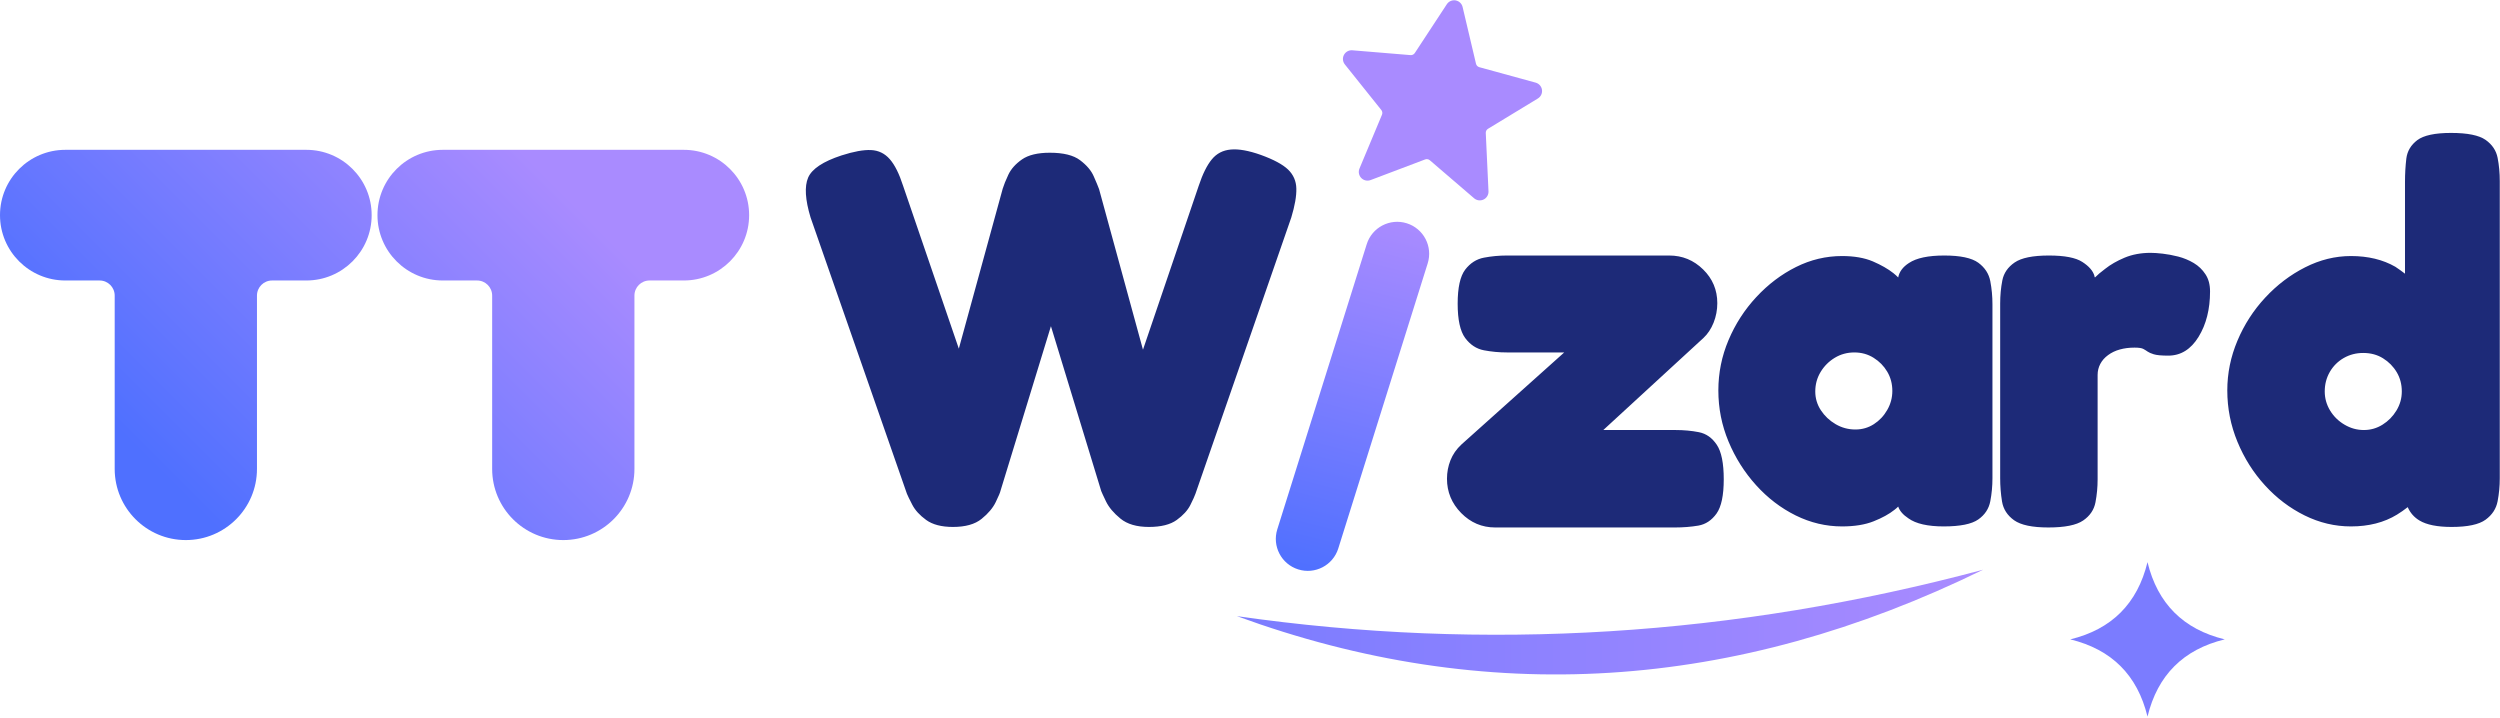
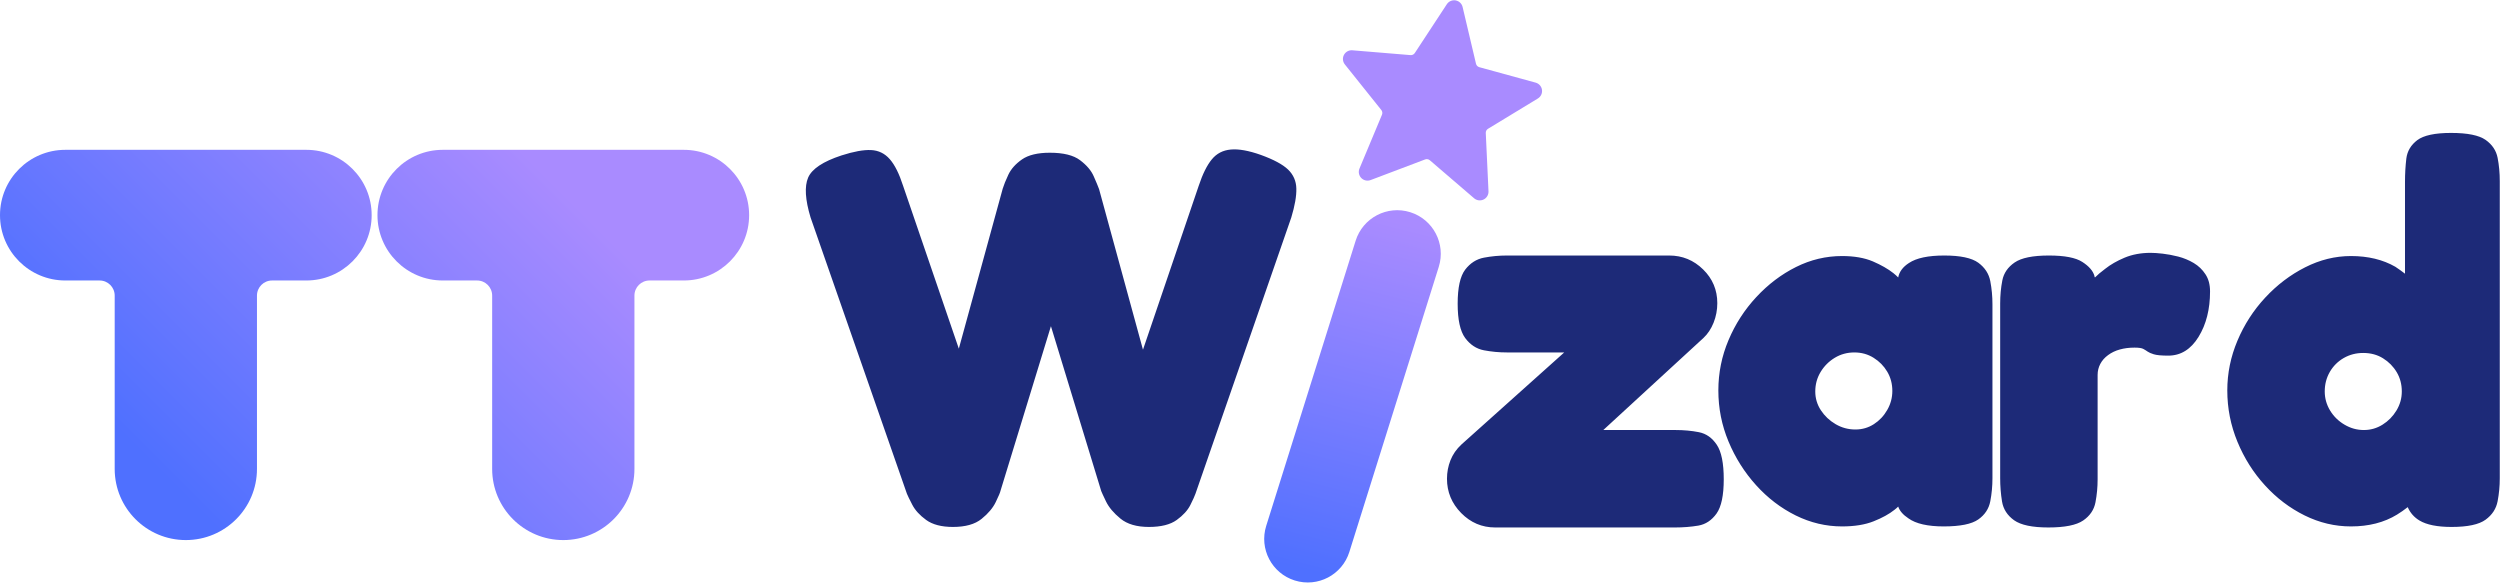
- <svg xmlns="http://www.w3.org/2000/svg" viewBox="0 0 430.5 123.5" width="430.5" height="123.5" role="img" aria-label="TT Wizard 워드마크">
+ <svg xmlns="http://www.w3.org/2000/svg" viewBox="0 0 430.5 100.5" width="430.5" height="100.5" role="img" aria-label="TT Wizard 워드마크">
  <defs>
    <linearGradient id="wtt" gradientUnits="userSpaceOnUse" x1="1081.45" y1="569.95" x2="1179.55" y2="471.85">
      <stop offset="0" stop-color="#4F70FF" />
      <stop offset="0.2" stop-color="#4F70FF" />
      <stop offset="0.8" stop-color="#A98BFF" />
      <stop offset="1" stop-color="#A98BFF" />
    </linearGradient>
    <linearGradient id="wwand" gradientUnits="userSpaceOnUse" x1="1291.2" y1="559.8" x2="1306.6" y2="499.7">
      <stop offset="0" stop-color="#4F70FF" />
      <stop offset="1" stop-color="#A98BFF" />
    </linearGradient>
-     <linearGradient id="wsw" gradientUnits="userSpaceOnUse" x1="1279" y1="0" x2="1407.5" y2="0">
-       <stop offset="0" stop-color="#7B7CFF" />
-       <stop offset="1" stop-color="#A98BFF" />
-     </linearGradient>
  </defs>
  <g transform="translate(-1066 -461.5)">
    <path d="M1077.25 487.3H1118.75A11.25 11.25 0 0 1 1118.75 509.8H1112.85A2.6 2.6 0 0 0 1110.25 512.4V542.25A12.25 12.25 0 0 1 1085.75 542.25V512.4A2.6 2.6 0 0 0 1083.15 509.8H1077.25A11.25 11.25 0 0 1 1077.25 487.3ZM1142.25 487.3H1183.75A11.25 11.25 0 0 1 1183.75 509.8H1177.85A2.6 2.6 0 0 0 1175.25 512.4V542.25A12.25 12.25 0 0 1 1150.75 542.25V512.4A2.6 2.6 0 0 0 1148.15 509.8H1142.25A11.25 11.25 0 0 1 1142.25 487.3Z" fill="url(#wtt)" />
    <path d="M1230.1 552.24Q1227.15 552.24 1225.49 551.04Q1223.83 549.84 1223.09 548.41Q1222.35 546.98 1222.17 546.52L1205.58 498.95Q1204.19 494.35 1205.16 492.09Q1206.13 489.83 1210.92 488.26Q1214.06 487.25 1215.99 487.34Q1217.93 487.43 1219.22 488.91Q1220.51 490.38 1221.52 493.52L1231.11 521.54L1238.67 493.98Q1238.95 493.06 1239.64 491.58Q1240.33 490.11 1241.99 488.95Q1243.65 487.8 1246.78 487.8Q1250.29 487.8 1251.99 489.09Q1253.7 490.38 1254.34 491.86Q1254.99 493.33 1255.26 494.07L1262.82 521.72L1272.41 493.52Q1273.42 490.47 1274.67 488.95Q1275.91 487.43 1277.94 487.25Q1279.97 487.06 1283.1 488.17Q1286.42 489.37 1287.81 490.7Q1289.19 492.04 1289.23 493.98Q1289.28 495.91 1288.36 498.95L1271.86 546.52Q1271.67 547.08 1270.98 548.46Q1270.29 549.84 1268.63 551.04Q1266.97 552.24 1263.84 552.24Q1260.7 552.24 1258.95 550.81Q1257.2 549.38 1256.46 547.86Q1255.73 546.34 1255.63 546.06L1246.97 517.67L1238.3 545.97Q1238.21 546.43 1237.47 547.95Q1236.74 549.47 1235.03 550.85Q1233.32 552.24 1230.1 552.24ZM1323.47 552.33Q1320.06 552.33 1317.61 549.84Q1315.17 547.35 1315.17 543.94Q1315.17 542.28 1315.77 540.76Q1316.37 539.24 1317.66 538.04L1335.36 522.19H1325.49Q1323.47 522.19 1321.53 521.82Q1319.6 521.45 1318.3 519.7Q1317.01 517.94 1317.01 513.8Q1317.01 509.65 1318.3 507.94Q1319.6 506.24 1321.53 505.87Q1323.47 505.5 1325.49 505.5H1353.43Q1356.84 505.5 1359.28 507.9Q1361.72 510.29 1361.72 513.7Q1361.72 515.46 1361.08 517.07Q1360.43 518.68 1359.33 519.7L1342.09 535.55H1354.53Q1356.65 535.55 1358.54 535.92Q1360.43 536.29 1361.63 538.09Q1362.83 539.88 1362.83 544.03Q1362.83 548.18 1361.59 549.93Q1360.34 551.68 1358.45 552.01Q1356.56 552.33 1354.44 552.33ZM1400.71 552.15Q1396.56 552.15 1394.63 550.76Q1393.24 549.84 1392.87 548.73Q1392.6 549.01 1392.23 549.29Q1390.85 550.39 1388.63 551.27Q1386.42 552.15 1383.2 552.15Q1379.05 552.15 1375.22 550.26Q1371.4 548.37 1368.4 545.05Q1365.4 541.73 1363.65 537.53Q1361.9 533.34 1361.9 528.73Q1361.9 524.21 1363.65 520.07Q1365.4 515.92 1368.45 512.64Q1371.49 509.37 1375.27 507.48Q1379.05 505.59 1383.2 505.59Q1386.33 505.59 1388.5 506.51Q1390.66 507.44 1392.05 508.54Q1392.51 508.91 1392.87 509.28Q1393.15 507.8 1394.72 506.79Q1396.65 505.5 1400.8 505.5Q1404.95 505.5 1406.66 506.74Q1408.36 507.99 1408.73 509.92Q1409.1 511.86 1409.1 513.89V543.85Q1409.1 545.88 1408.73 547.81Q1408.36 549.75 1406.66 550.95Q1404.95 552.15 1400.71 552.15ZM1385.5 535.46Q1387.25 535.46 1388.68 534.54Q1390.11 533.62 1390.98 532.1Q1391.86 530.57 1391.86 528.82Q1391.86 526.98 1390.98 525.5Q1390.11 524.03 1388.63 523.11Q1387.16 522.19 1385.32 522.19Q1383.47 522.19 1381.95 523.11Q1380.43 524.03 1379.51 525.55Q1378.59 527.07 1378.59 528.91Q1378.59 530.67 1379.55 532.14Q1380.52 533.62 1382.09 534.54Q1383.66 535.46 1385.5 535.46ZM1418.73 552.33Q1414.58 552.33 1412.83 551.09Q1411.08 549.84 1410.75 547.86Q1410.43 545.88 1410.43 543.85V513.8Q1410.43 511.68 1410.8 509.79Q1411.17 507.9 1412.92 506.7Q1414.67 505.5 1418.82 505.5Q1422.88 505.5 1424.58 506.61Q1426.29 507.71 1426.66 509Q1426.66 509.19 1426.75 509.28Q1427.39 508.63 1428.5 507.8Q1429.88 506.7 1431.86 505.87Q1433.85 505.04 1436.34 505.04Q1437.17 505.04 1438.41 505.18Q1439.65 505.32 1441.08 505.68Q1442.51 506.05 1443.76 506.79Q1445 507.53 1445.78 508.73Q1446.57 509.92 1446.57 511.68Q1446.57 516.29 1444.59 519.51Q1442.6 522.74 1439.38 522.74Q1437.63 522.74 1436.89 522.51Q1436.15 522.28 1435.83 522.05Q1435.51 521.82 1435.09 521.59Q1434.68 521.36 1433.57 521.36Q1432.19 521.36 1431.04 521.68Q1429.88 522 1429.01 522.65Q1428.13 523.29 1427.67 524.17Q1427.21 525.04 1427.21 526.06V544.03Q1427.21 546.06 1426.84 548Q1426.47 549.93 1424.72 551.13Q1422.97 552.33 1418.73 552.33ZM1470.83 552.15Q1466.69 552.15 1462.86 550.26Q1459.03 548.37 1456.04 545.09Q1453.04 541.82 1451.29 537.58Q1449.54 533.34 1449.54 528.73Q1449.54 524.31 1451.29 520.16Q1453.04 516.01 1456.08 512.74Q1459.13 509.46 1462.95 507.53Q1466.78 505.59 1470.83 505.59Q1475.26 505.59 1478.48 507.44Q1479.31 507.99 1480.14 508.63V492.78Q1480.14 490.75 1480.37 488.81Q1480.61 486.88 1482.26 485.63Q1483.92 484.39 1488.07 484.39Q1492.31 484.39 1494.02 485.59Q1495.72 486.79 1496.09 488.68Q1496.46 490.57 1496.46 492.69V543.85Q1496.46 545.88 1496.09 547.81Q1495.72 549.75 1494.02 550.99Q1492.31 552.24 1488.16 552.24Q1484.48 552.24 1482.63 551.13Q1481.25 550.3 1480.61 548.83Q1479.68 549.56 1478.76 550.12Q1475.44 552.15 1470.83 552.15ZM1473.05 535.55Q1474.8 535.55 1476.27 534.63Q1477.75 533.71 1478.67 532.19Q1479.59 530.67 1479.59 528.91Q1479.59 527.07 1478.72 525.6Q1477.84 524.12 1476.36 523.2Q1474.89 522.28 1472.95 522.28Q1471.11 522.28 1469.59 523.15Q1468.07 524.03 1467.19 525.55Q1466.32 527.07 1466.32 528.91Q1466.32 530.67 1467.24 532.19Q1468.16 533.71 1469.73 534.63Q1471.29 535.55 1473.05 535.55Z" fill="#1D2A78" />
-     <path d="M1296.45 555.95L1311.85 506.85A5.5 5.5 0 0 0 1301.35 503.55L1285.95 552.65A5.5 5.5 0 0 0 1296.45 555.95Z" fill="url(#wwand)" />
+     <path d="M1298.36 556.54L1313.76 507.44A7.5 7.5 0 0 0 1299.44 502.96L1284.04 552.06A7.5 7.5 0 0 0 1298.36 556.54Z" fill="url(#wwand)" />
    <path d="M1317.86 462.7L1320.17 472.49A0.8 0.8 0 0 0 1320.74 473.07L1330.44 475.73A1.5 1.5 0 0 1 1330.82 478.46L1322.23 483.68A0.8 0.8 0 0 0 1321.85 484.4L1322.32 494.45A1.5 1.5 0 0 1 1319.85 495.65L1312.22 489.1A0.8 0.8 0 0 0 1311.42 488.95L1302.01 492.51A1.5 1.5 0 0 1 1300.1 490.53L1303.98 481.25A0.8 0.8 0 0 0 1303.86 480.44L1297.58 472.59A1.5 1.5 0 0 1 1298.87 470.16L1308.89 470.99A0.8 0.8 0 0 0 1309.63 470.63L1315.15 462.22A1.5 1.5 0 0 1 1317.86 462.7Z" fill="#A98BFF" />
-     <path d="M1279 567.6Q1343.2 591.1 1407.5 559.6Q1343.2 576.8 1279 567.6Z" fill="url(#wsw)" />
-     <path d="M1435.8 558.3Q1438.4 569 1449.1 571.6Q1438.4 574.2 1435.8 584.9Q1433.2 574.2 1422.5 571.6Q1433.2 569 1435.8 558.3Z" fill="#7B7CFF" />
  </g>
</svg>
